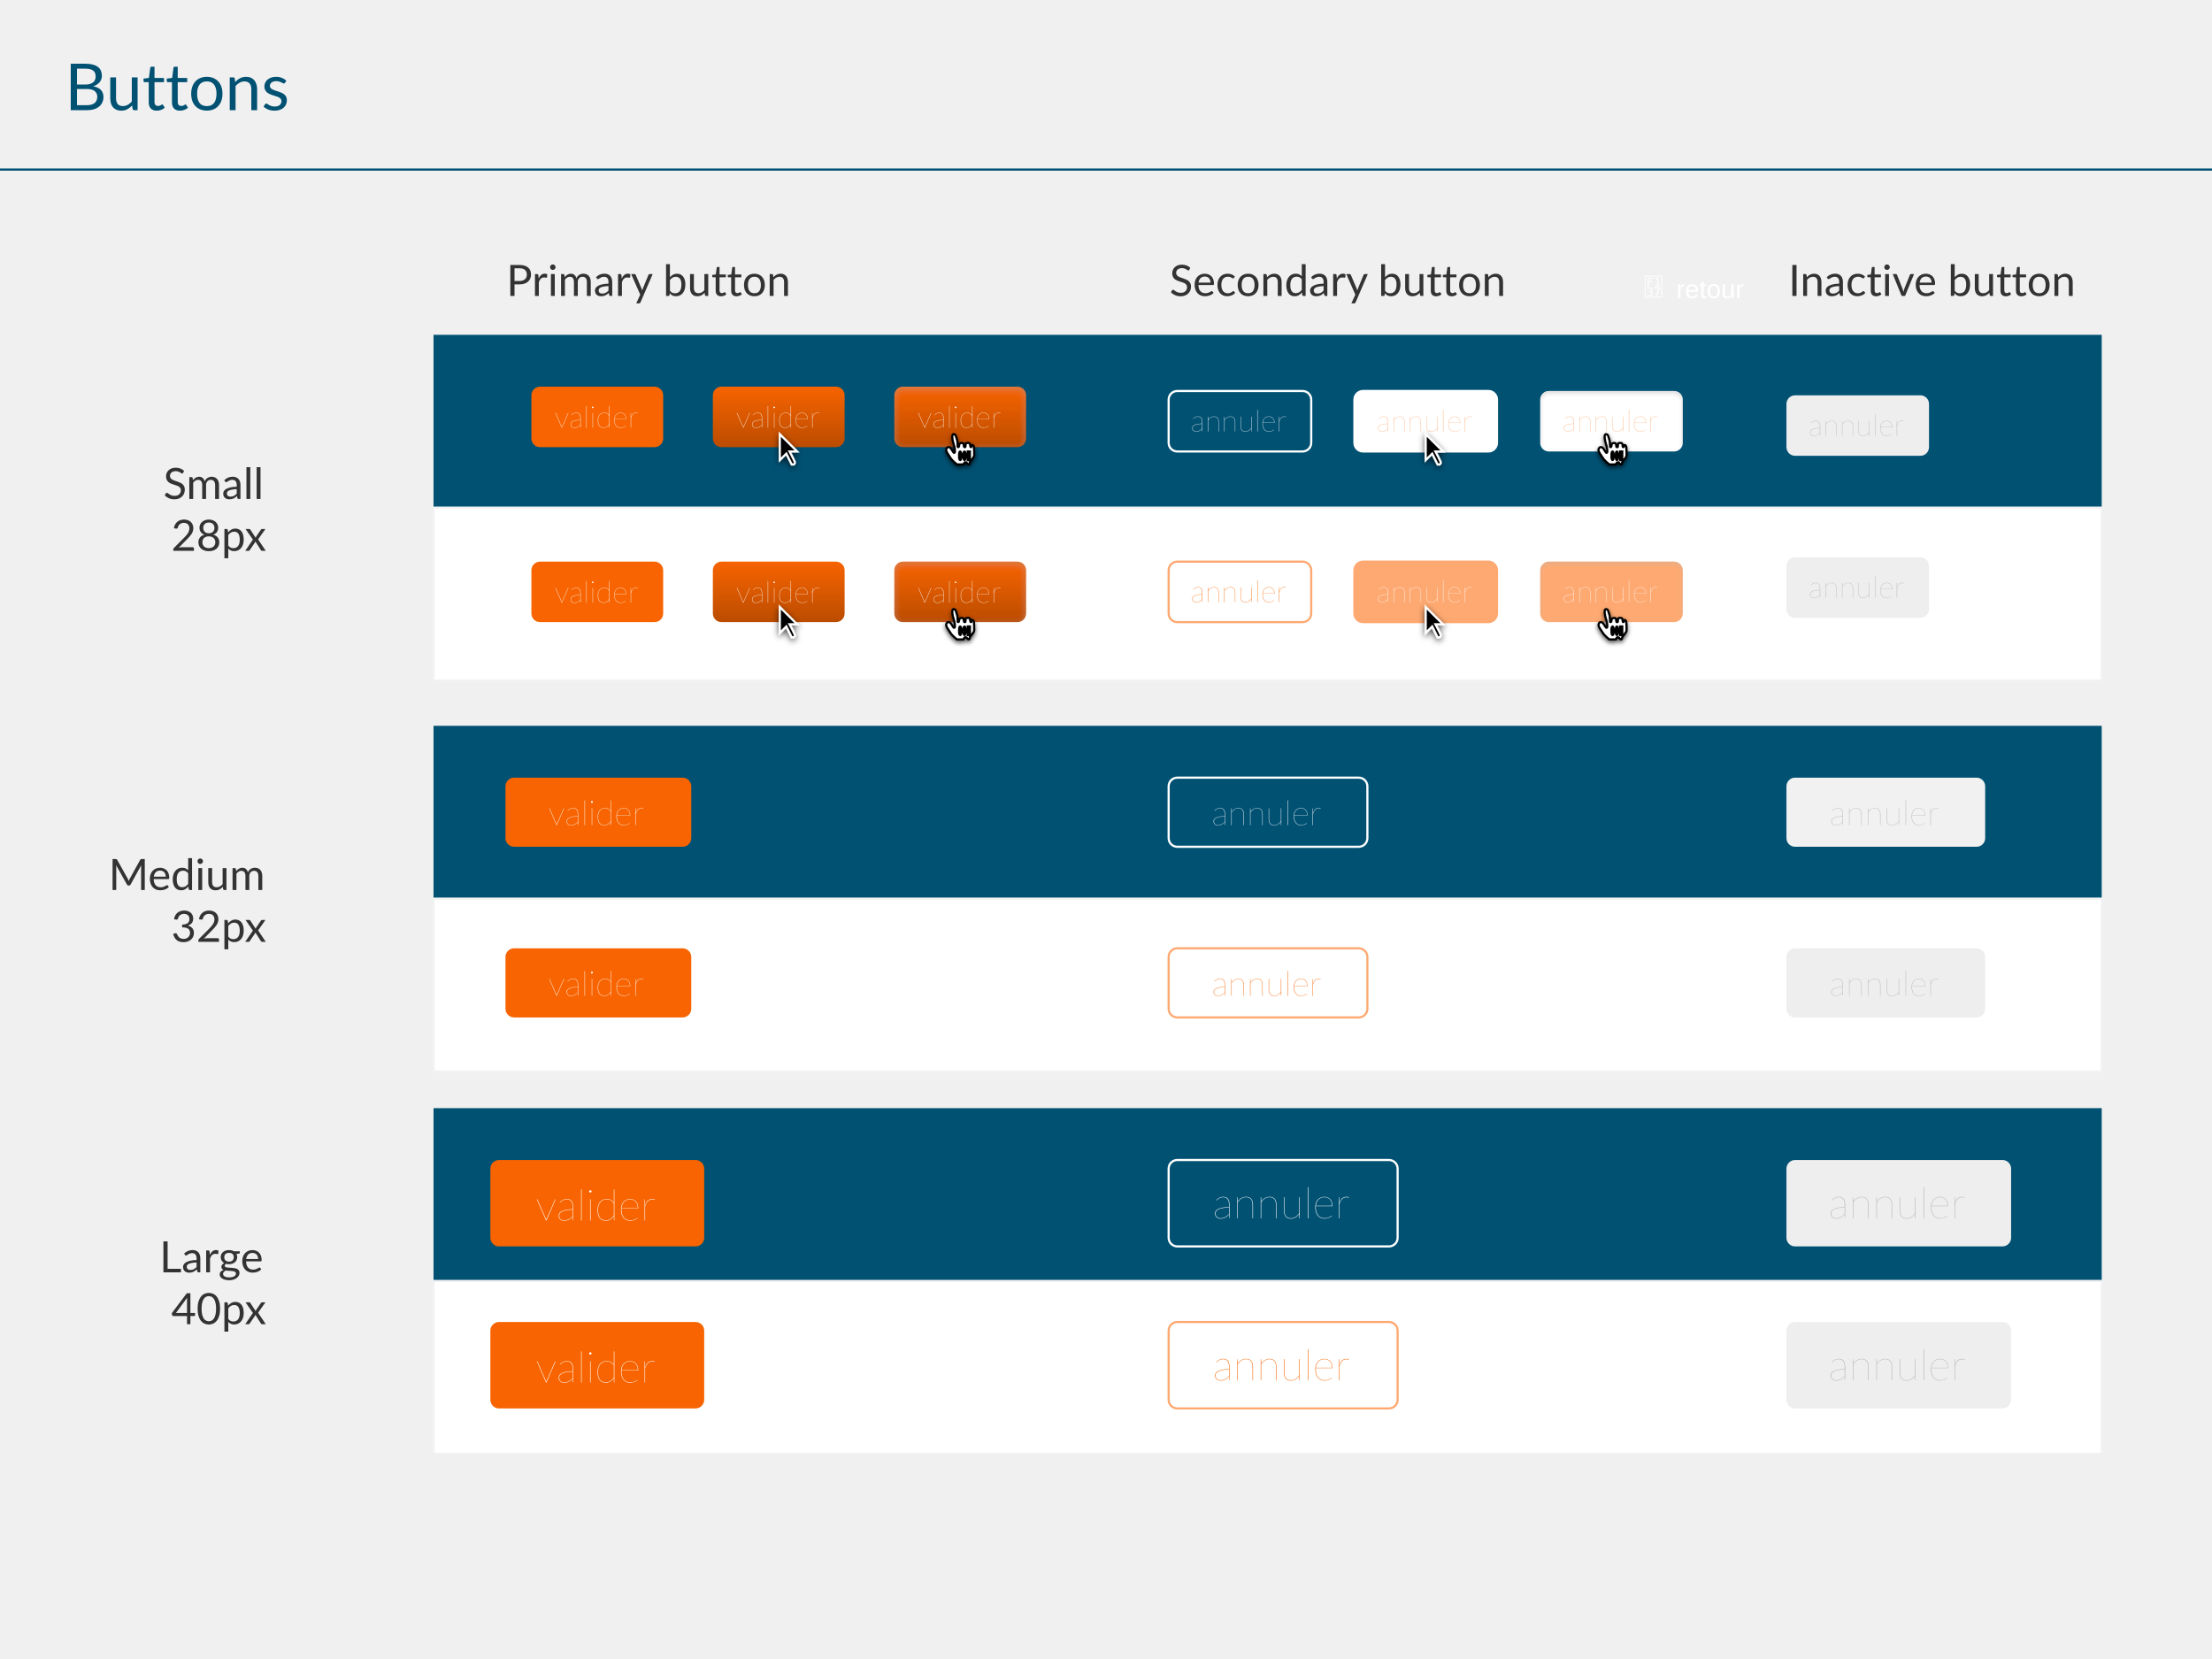
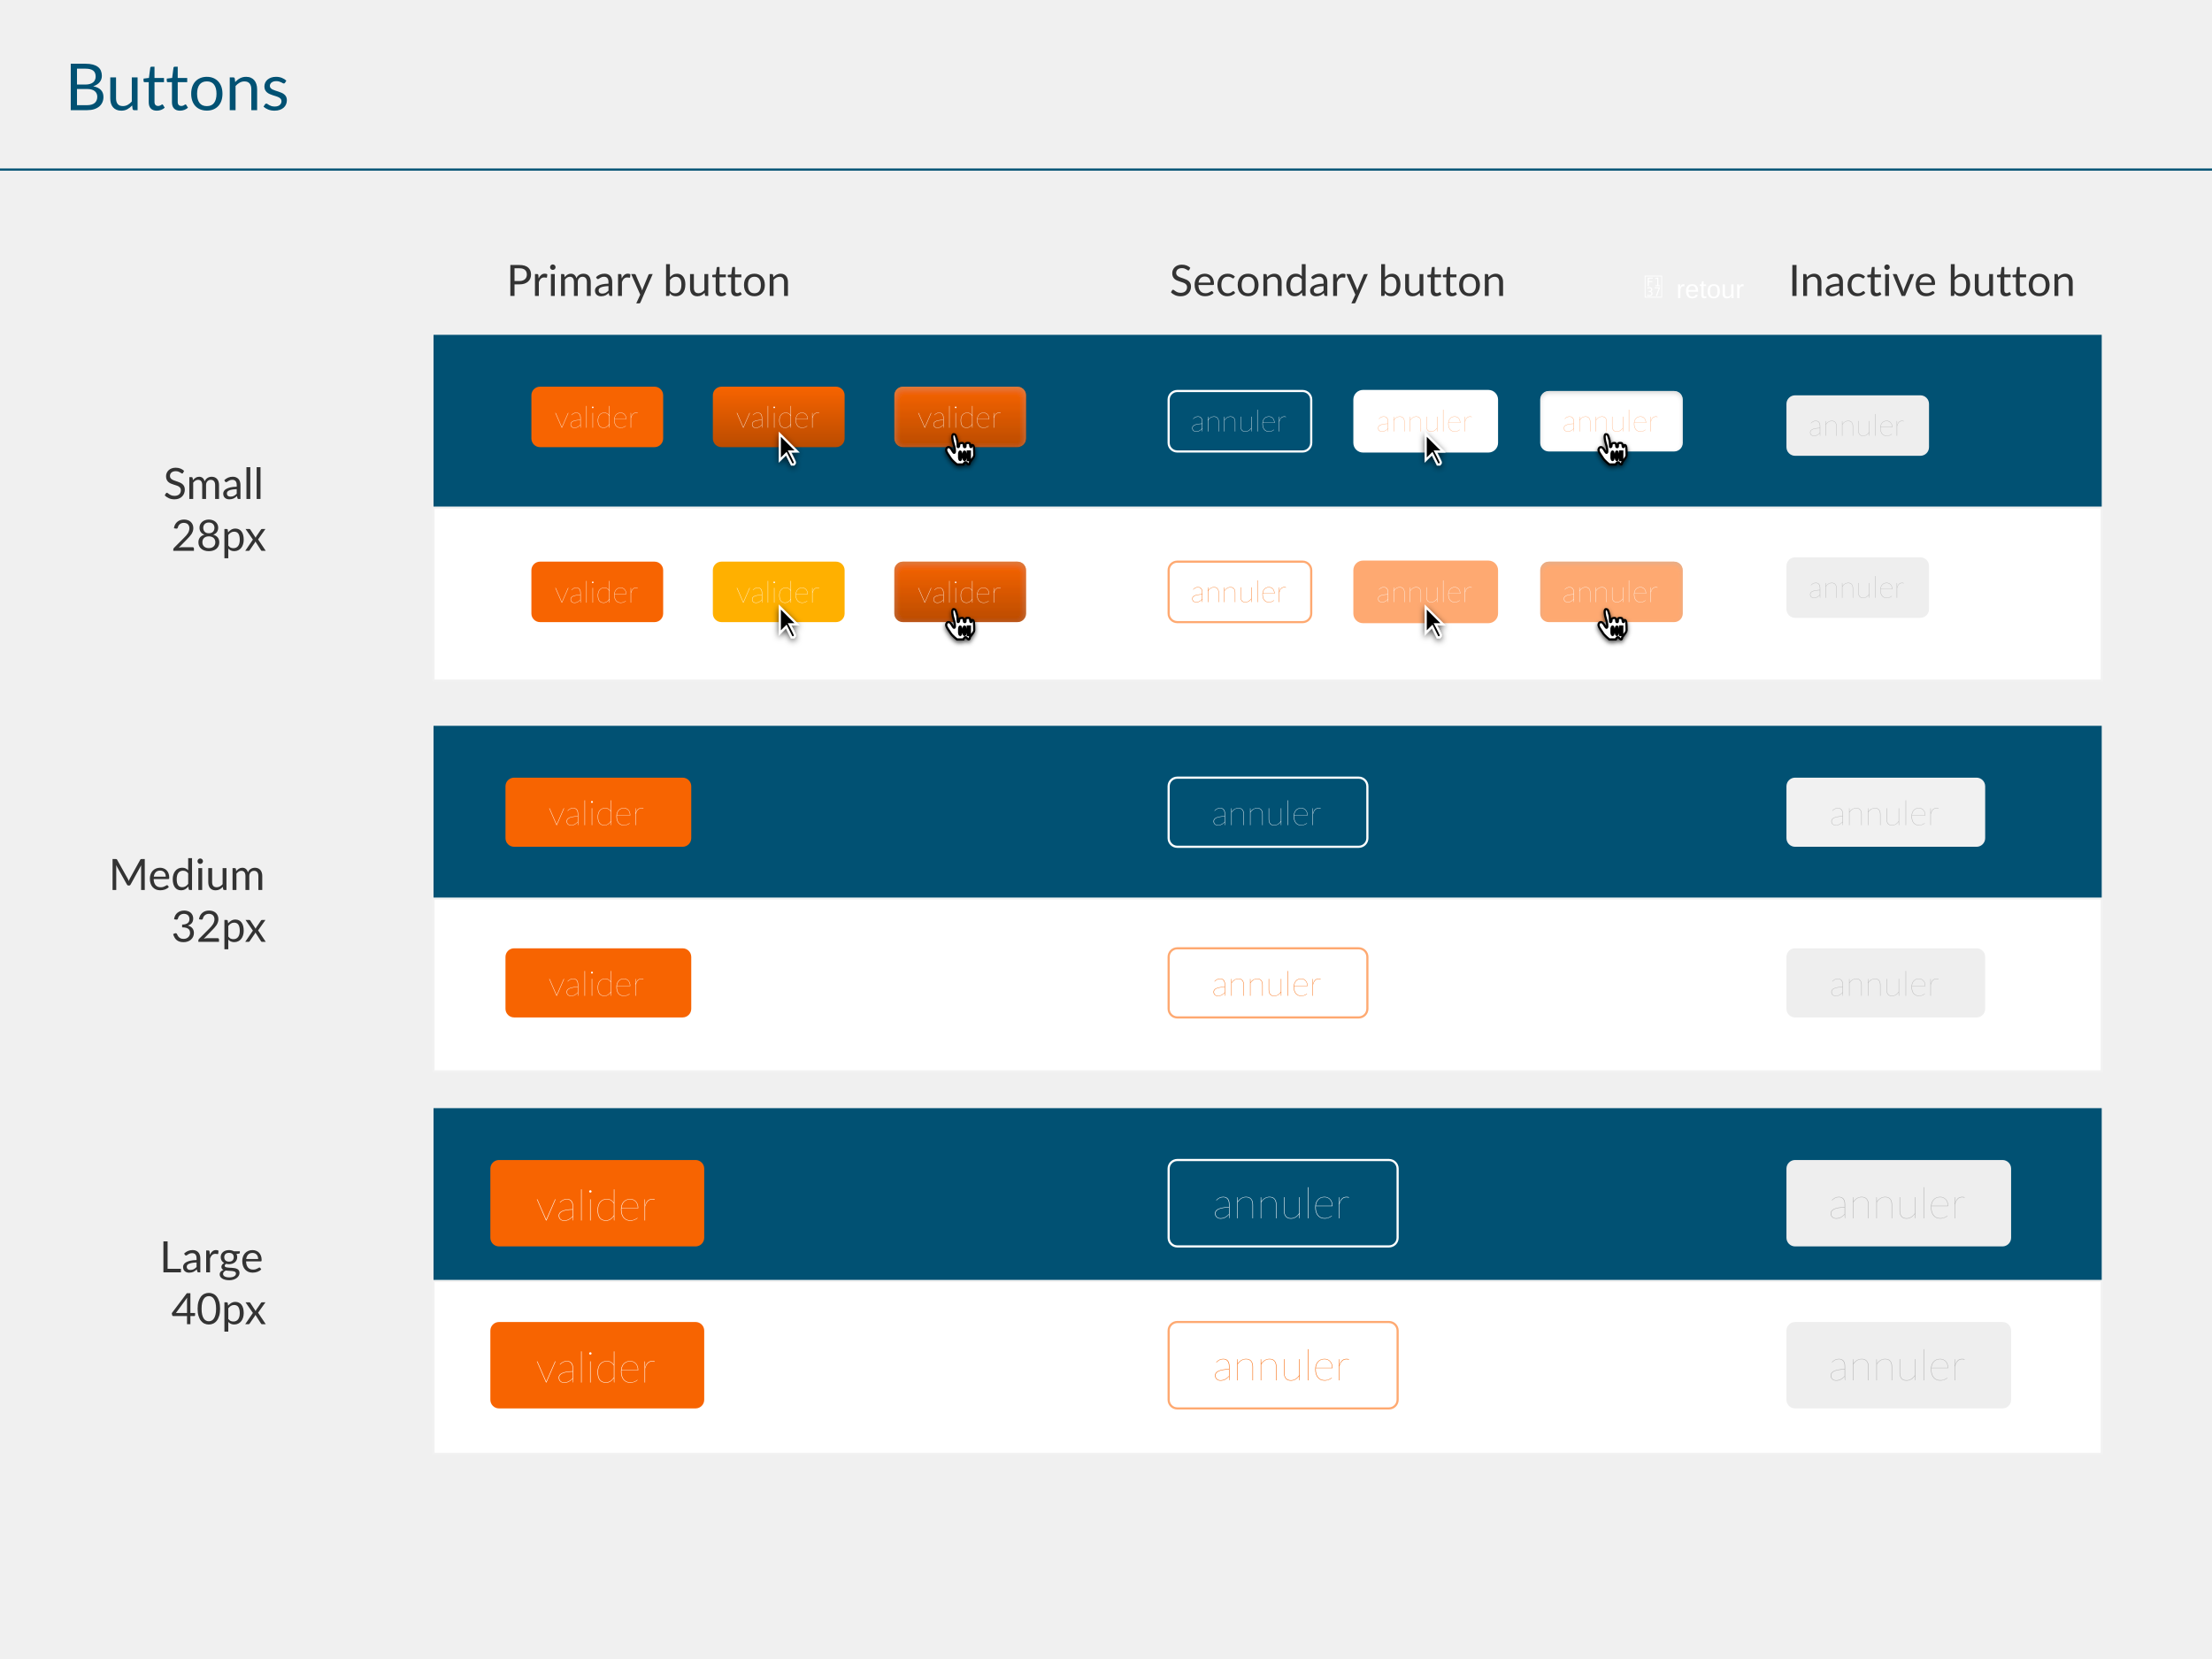
- <svg xmlns="http://www.w3.org/2000/svg" width="1024px" height="768px" viewBox="0 0 1024 768" version="1.1">
-   <description>Created with Sketch.</description>
+ <svg xmlns="http://www.w3.org/2000/svg" xmlns:xlink="http://www.w3.org/1999/xlink" width="1024px" height="768px" viewBox="0 0 1024 768" version="1.1">
  <defs>
-     <linearGradient x1="50%" y1="1.965%" x2="50%" y2="100%" id="linearGradient-1">
+     <rect id="path-1" x="0" y="0" width="61" height="28" rx="4" />
+     <linearGradient x1="50%" y1="1.965%" x2="50%" y2="100%" id="linearGradient-2">
+       <stop stop-color="#F66300" offset="0%" />
+       <stop stop-color="#BB4C00" offset="98.314%" />
+     </linearGradient>
+     <linearGradient x1="50%" y1="1.965%" x2="50%" y2="100%" id="linearGradient-3">
      <stop stop-color="#F66300" offset="0%" />
      <stop stop-color="#BB4C00" offset="100%" />
    </linearGradient>
-     <filter x="-50%" y="-50%" width="200%" height="200%" filterUnits="objectBoundingBox" id="filter-2">
-       <feOffset dx="0" dy="1" in="SourceAlpha" result="shadowOffsetInner1" />
-       <feGaussianBlur stdDeviation="1.5" in="shadowOffsetInner1" result="shadowBlurInner1" />
-       <feComposite in="shadowBlurInner1" in2="SourceAlpha" operator="arithmetic" k2="-1" k3="1" result="shadowInnerInner1" />
-       <feColorMatrix values="0 0 0 0 0.501   0 0 0 0 0.254   0 0 0 0 0.087  0 0 0 0.7 0" in="shadowInnerInner1" type="matrix" result="shadowMatrixInner1" />
-       <feMerge>
-         <feMergeNode in="SourceGraphic" />
-         <feMergeNode in="shadowMatrixInner1" />
-       </feMerge>
-     </filter>
-     <filter x="-50%" y="-50%" width="200%" height="200%" filterUnits="objectBoundingBox" id="filter-3">
-       <feOffset dx="0" dy="1" in="SourceAlpha" result="shadowOffsetOuter1" />
-       <feGaussianBlur stdDeviation="1" in="shadowOffsetOuter1" result="shadowBlurOuter1" />
-       <feColorMatrix values="0 0 0 0 0   0 0 0 0 0   0 0 0 0 0  0 0 0 0.7 0" in="shadowBlurOuter1" type="matrix" result="shadowMatrixOuter1" />
-       <feMerge>
-         <feMergeNode in="shadowMatrixOuter1" />
-         <feMergeNode in="SourceGraphic" />
-       </feMerge>
-     </filter>
    <filter x="-50%" y="-50%" width="200%" height="200%" filterUnits="objectBoundingBox" id="filter-4">
      <feOffset dx="0" dy="1" in="SourceAlpha" result="shadowOffsetInner1" />
      <feGaussianBlur stdDeviation="1.5" in="shadowOffsetInner1" result="shadowBlurInner1" />
      <feComposite in="shadowBlurInner1" in2="SourceAlpha" operator="arithmetic" k2="-1" k3="1" result="shadowInnerInner1" />
      <feColorMatrix values="0 0 0 0 0.501   0 0 0 0 0.254   0 0 0 0 0.087  0 0 0 0.7 0" in="shadowInnerInner1" type="matrix" result="shadowMatrixInner1" />
      <feMerge>
        <feMergeNode in="SourceGraphic" />
        <feMergeNode in="shadowMatrixInner1" />
      </feMerge>
    </filter>
    <filter x="-50%" y="-50%" width="200%" height="200%" filterUnits="objectBoundingBox" id="filter-5">
      <feOffset dx="0" dy="1" in="SourceAlpha" result="shadowOffsetOuter1" />
      <feGaussianBlur stdDeviation="1" in="shadowOffsetOuter1" result="shadowBlurOuter1" />
      <feColorMatrix values="0 0 0 0 0   0 0 0 0 0   0 0 0 0 0  0 0 0 0.7 0" in="shadowBlurOuter1" type="matrix" result="shadowMatrixOuter1" />
      <feMerge>
        <feMergeNode in="shadowMatrixOuter1" />
        <feMergeNode in="SourceGraphic" />
      </feMerge>
    </filter>
    <filter x="-50%" y="-50%" width="200%" height="200%" filterUnits="objectBoundingBox" id="filter-6">
      <feOffset dx="0" dy="1" in="SourceAlpha" result="shadowOffsetInner1" />
+       <feGaussianBlur stdDeviation="1.5" in="shadowOffsetInner1" result="shadowBlurInner1" />
+       <feComposite in="shadowBlurInner1" in2="SourceAlpha" operator="arithmetic" k2="-1" k3="1" result="shadowInnerInner1" />
+       <feColorMatrix values="0 0 0 0 0.501   0 0 0 0 0.254   0 0 0 0 0.087  0 0 0 0.7 0" in="shadowInnerInner1" type="matrix" result="shadowMatrixInner1" />
+       <feMerge>
+         <feMergeNode in="SourceGraphic" />
+         <feMergeNode in="shadowMatrixInner1" />
+       </feMerge>
+     </filter>
+     <filter x="-50%" y="-50%" width="200%" height="200%" filterUnits="objectBoundingBox" id="filter-7">
+       <feOffset dx="0" dy="1" in="SourceAlpha" result="shadowOffsetOuter1" />
+       <feGaussianBlur stdDeviation="1" in="shadowOffsetOuter1" result="shadowBlurOuter1" />
+       <feColorMatrix values="0 0 0 0 0   0 0 0 0 0   0 0 0 0 0  0 0 0 0.7 0" in="shadowBlurOuter1" type="matrix" result="shadowMatrixOuter1" />
+       <feMerge>
+         <feMergeNode in="shadowMatrixOuter1" />
+         <feMergeNode in="SourceGraphic" />
+       </feMerge>
+     </filter>
+     <filter x="-50%" y="-50%" width="200%" height="200%" filterUnits="objectBoundingBox" id="filter-8">
+       <feOffset dx="0" dy="1" in="SourceAlpha" result="shadowOffsetInner1" />
      <feGaussianBlur stdDeviation="1" in="shadowOffsetInner1" result="shadowBlurInner1" />
      <feComposite in="shadowBlurInner1" in2="SourceAlpha" operator="arithmetic" k2="-1" k3="1" result="shadowInnerInner1" />
      <feColorMatrix values="0 0 0 0 0.528   0 0 0 0 0.526   0 0 0 0 0.526  0 0 0 0.7 0" in="shadowInnerInner1" type="matrix" result="shadowMatrixInner1" />
      <feMerge>
        <feMergeNode in="SourceGraphic" />
        <feMergeNode in="shadowMatrixInner1" />
      </feMerge>
    </filter>
-     <filter x="-50%" y="-50%" width="200%" height="200%" filterUnits="objectBoundingBox" id="filter-7">
+     <filter x="-50%" y="-50%" width="200%" height="200%" filterUnits="objectBoundingBox" id="filter-9">
      <feOffset dx="0" dy="1" in="SourceAlpha" result="shadowOffsetInner1" />
      <feGaussianBlur stdDeviation="1" in="shadowOffsetInner1" result="shadowBlurInner1" />
      <feComposite in="shadowBlurInner1" in2="SourceAlpha" operator="arithmetic" k2="-1" k3="1" result="shadowInnerInner1" />
      <feColorMatrix values="0 0 0 0 0.644   0 0 0 0 0.437   0 0 0 0 0.301  0 0 0 0.7 0" in="shadowInnerInner1" type="matrix" result="shadowMatrixInner1" />
      <feMerge>
        <feMergeNode in="SourceGraphic" />
        <feMergeNode in="shadowMatrixInner1" />
      </feMerge>
    </filter>
-     <filter x="-50%" y="-50%" width="200%" height="200%" filterUnits="objectBoundingBox" id="filter-8">
+     <filter x="-50%" y="-50%" width="200%" height="200%" filterUnits="objectBoundingBox" id="filter-10">
      <feOffset dx="0" dy="1" in="SourceAlpha" result="shadowOffsetOuter1" />
      <feGaussianBlur stdDeviation="1" in="shadowOffsetOuter1" result="shadowBlurOuter1" />
      <feColorMatrix values="0 0 0 0 0   0 0 0 0 0   0 0 0 0 0  0 0 0 0.7 0" in="shadowBlurOuter1" type="matrix" result="shadowMatrixOuter1" />
      <feMerge>
        <feMergeNode in="shadowMatrixOuter1" />
        <feMergeNode in="SourceGraphic" />
      </feMerge>
    </filter>
-     <filter x="-50%" y="-50%" width="200%" height="200%" filterUnits="objectBoundingBox" id="filter-9">
+     <filter x="-50%" y="-50%" width="200%" height="200%" filterUnits="objectBoundingBox" id="filter-11">
      <feOffset dx="0" dy="1" in="SourceAlpha" result="shadowOffsetOuter1" />
      <feGaussianBlur stdDeviation="1" in="shadowOffsetOuter1" result="shadowBlurOuter1" />
      <feColorMatrix values="0 0 0 0 0   0 0 0 0 0   0 0 0 0 0  0 0 0 0.7 0" in="shadowBlurOuter1" type="matrix" result="shadowMatrixOuter1" />
      <feMerge>
        <feMergeNode in="shadowMatrixOuter1" />
        <feMergeNode in="SourceGraphic" />
      </feMerge>
    </filter>
-     <filter x="-50%" y="-50%" width="200%" height="200%" filterUnits="objectBoundingBox" id="filter-10">
+     <filter x="-50%" y="-50%" width="200%" height="200%" filterUnits="objectBoundingBox" id="filter-12">
      <feOffset dx="0" dy="1" in="SourceAlpha" result="shadowOffsetOuter1" />
      <feGaussianBlur stdDeviation="1.5" in="shadowOffsetOuter1" result="shadowBlurOuter1" />
      <feColorMatrix values="0 0 0 0 0   0 0 0 0 0   0 0 0 0 0  0 0 0 0.7 0" in="shadowBlurOuter1" type="matrix" result="shadowMatrixOuter1" />
      <feMerge>
        <feMergeNode in="shadowMatrixOuter1" />
        <feMergeNode in="SourceGraphic" />
      </feMerge>
    </filter>
-     <filter x="-50%" y="-50%" width="200%" height="200%" filterUnits="objectBoundingBox" id="filter-11">
+     <filter x="-50%" y="-50%" width="200%" height="200%" filterUnits="objectBoundingBox" id="filter-13">
      <feOffset dx="0" dy="1" in="SourceAlpha" result="shadowOffsetOuter1" />
      <feGaussianBlur stdDeviation="1.5" in="shadowOffsetOuter1" result="shadowBlurOuter1" />
      <feColorMatrix values="0 0 0 0 0   0 0 0 0 0   0 0 0 0 0  0 0 0 0.7 0" in="shadowBlurOuter1" type="matrix" result="shadowMatrixOuter1" />
      <feMerge>
        <feMergeNode in="shadowMatrixOuter1" />
        <feMergeNode in="SourceGraphic" />
      </feMerge>
    </filter>
-     <filter x="-50%" y="-50%" width="200%" height="200%" filterUnits="objectBoundingBox" id="filter-12">
+     <filter x="-50%" y="-50%" width="200%" height="200%" filterUnits="objectBoundingBox" id="filter-14">
      <feOffset dx="0" dy="1" in="SourceAlpha" result="shadowOffsetOuter1" />
      <feGaussianBlur stdDeviation="1.5" in="shadowOffsetOuter1" result="shadowBlurOuter1" />
      <feColorMatrix values="0 0 0 0 0   0 0 0 0 0   0 0 0 0 0  0 0 0 0.7 0" in="shadowBlurOuter1" type="matrix" result="shadowMatrixOuter1" />
      <feMerge>
        <feMergeNode in="shadowMatrixOuter1" />
        <feMergeNode in="SourceGraphic" />
      </feMerge>
    </filter>
-     <filter x="-50%" y="-50%" width="200%" height="200%" filterUnits="objectBoundingBox" id="filter-13">
+     <filter x="-50%" y="-50%" width="200%" height="200%" filterUnits="objectBoundingBox" id="filter-15">
      <feOffset dx="0" dy="1" in="SourceAlpha" result="shadowOffsetOuter1" />
      <feGaussianBlur stdDeviation="1.5" in="shadowOffsetOuter1" result="shadowBlurOuter1" />
      <feColorMatrix values="0 0 0 0 0   0 0 0 0 0   0 0 0 0 0  0 0 0 0.7 0" in="shadowBlurOuter1" type="matrix" result="shadowMatrixOuter1" />
      <feMerge>
        <feMergeNode in="shadowMatrixOuter1" />
        <feMergeNode in="SourceGraphic" />
      </feMerge>
    </filter>
  </defs>
  <g id="Composants" stroke="none" stroke-width="1" fill="none" fill-rule="evenodd">
    <g id="Components/01-Buttons">
      <rect id="Rectangle-1" fill="#015173" x="200.691" y="155" width="772.254" height="80" />
      <rect id="Rectangle-2" stroke="#F2F2F2" fill="#FFFFFF" x="200.691" y="235" width="772.254" height="80" />
      <g id="retour-+-" transform="translate(761, 127)" font-size="12" fill="#FFFFFF" font-weight="normal">
        <text id="retour" font-family="Arial">
          <tspan x="15" y="11">retour</tspan>
        </text>
        <text id="" font-family="FontAwesome">
          <tspan x="0" y="10"></tspan>
        </text>
      </g>
      <g id="Rectangle-5-+-valider" transform="translate(246, 179)">
        <rect id="Rectangle-5" fill="#F76401" x="0" y="0" width="61" height="28" rx="4" />
        <text id="valider" font-family="Lato" font-size="14" font-weight="260" fill="#FFFFFF">
          <tspan x="10.682" y="19">valider</tspan>
        </text>
      </g>
      <g id="Rectangle-5-+-valider-2" transform="translate(246, 260)">
        <rect id="Rectangle-5" fill="#F76401" x="0" y="0" width="61" height="28" rx="4" />
        <text id="valider" font-family="Lato" font-size="14" font-weight="260" fill="#FFFFFF">
          <tspan x="10.682" y="19">valider</tspan>
        </text>
      </g>
      <g id="Rectangle-5-+-valider-5" transform="translate(330, 260)">
-         <rect id="Rectangle-5" fill="url(#linearGradient-1)" x="0" y="0" width="61" height="28" rx="4" />
+         <g id="Rectangle-5">
+           <use fill="none" xlink:href="#path-1" />
+           <use fill="#FFB000" fill-rule="evenodd" xlink:href="#path-1" />
+         </g>
        <text id="valider" font-family="Lato" font-size="14" font-weight="260" fill="#FFFFFF">
          <tspan x="10.682" y="19">valider</tspan>
        </text>
      </g>
      <g id="Rectangle-6-+-annuler-2" transform="translate(541, 260)">
        <rect id="Rectangle-6" stroke="#FEA971" x="0" y="0" width="66" height="28" rx="4" />
        <text id="annuler" font-family="Lato" font-size="14" font-weight="260" fill="#F76401">
          <tspan x="10.215" y="18.75">annuler</tspan>
        </text>
      </g>
      <g id="Rectangle-5-+-valider-8" transform="translate(330, 179)">
-         <rect id="Rectangle-5" fill="url(#linearGradient-1)" x="0" y="0" width="61" height="28" rx="4" />
+         <rect id="Rectangle-5" fill="url(#linearGradient-2)" x="0" y="0" width="61" height="28" rx="4" />
        <text id="valider" font-family="Lato" font-size="14" font-weight="260" fill="#FFFFFF">
          <tspan x="10.682" y="19">valider</tspan>
        </text>
      </g>
      <g id="Rectangle-5-+-valider-9" transform="translate(414, 179)">
-         <rect id="Rectangle-5" fill="url(#linearGradient-1)" filter="url(#filter-2)" x="0" y="0" width="61" height="28" rx="4" />
+         <rect id="Rectangle-5" fill="url(#linearGradient-3)" filter="url(#filter-4)" x="0" y="0" width="61" height="28" rx="4" />
        <text id="valider" font-family="Lato" font-size="14" font-weight="260" fill="#FFFFFF">
          <tspan x="10.682" y="19">valider</tspan>
        </text>
      </g>
      <g id="Rectangle-6-+-annuler-14" transform="translate(827, 258)">
        <rect id="Rectangle-6" fill="#EEEEEE" x="0" y="0" width="66" height="28" rx="4" />
        <text id="annuler" font-family="Lato" font-size="14" font-weight="260" fill="#B2B2B2">
          <tspan x="10.215" y="18.75">annuler</tspan>
        </text>
      </g>
-       <g id="Click-2" transform="translate(438, 201)" stroke="#000000" filter="url(#filter-3)" fill="#FFFFFF">
+       <g id="Click-2" transform="translate(438, 201)" stroke="#000000" filter="url(#filter-5)" fill="#FFFFFF">
        <path d="M5,14 C5,14 2.794,12.301 2.018,11 C1.242,9.699 -0.229,8.041 0.03,7 C0.289,5.959 1.242,5.631 2.018,6.412 C2.794,7.192 3.317,8.884 3.834,8.624 C4.351,8.364 3.963,5.891 3.446,4.46 C2.929,3.028 2.389,1.74506734e-07 3.446,0 C4.503,-9.28378237e-08 4.503,1 5,2.5 C5.497,4 5.109,6 5.497,6 C5.885,6 6.033,5.651 6.033,5 C6.033,4.823 6.067,4.674 6.137,4.55 C6.325,4.218 6.767,4.069 7.485,4.069 C8.47,4.069 7.982,6 8.478,6 C8.975,6 8.975,6.041 8.975,5 C8.975,3.959 9.436,4.069 10.43,4.069 C11.424,4.069 10.943,6 11.46,6 C11.978,6 11.46,5 11.957,5 C12.454,5 12.951,5.158 12.951,7.5 C12.951,9.842 13.23,9.959 12.454,11 C11.678,12.041 10.963,13 10.963,13 C10.963,13 10.963,14 10.43,14 C9.897,14 9.622,13 8.975,13 C8.329,13 7.982,14 7.982,14 L5,14 Z M11,12 L11,8 L10,8 L10,12 L11,12 Z M8,11 C8,11.271 8.232,12 8.5,12 C8.776,12 9,11.275 9,11 L9,9 C9,8.729 8.768,8 8.5,8 C8.224,8 8,8.725 8,9 L8,11 Z M6,11 C6,11.271 6.232,12 6.5,12 C6.776,12 7,11.275 7,11 L7,9 C7,8.729 6.768,8 6.5,8 C6.224,8 6,8.725 6,9 L6,11 Z" id="Pointer" />
      </g>
      <g id="Rectangle-5-+-valider-10" transform="translate(414, 260)">
-         <rect id="Rectangle-5" fill="url(#linearGradient-1)" filter="url(#filter-4)" x="0" y="0" width="61" height="28" rx="4" />
-         <text id="valider" font-family="Lato" font-size="14" font-weight="260" fill="#FFFFFF">
-           <tspan x="10.682" y="19">valider</tspan>
-         </text>
-       </g>
-       <g id="Click-3" transform="translate(438, 282)" stroke="#000000" filter="url(#filter-5)" fill="#FFFFFF">
+         <rect id="Rectangle-5" fill="url(#linearGradient-3)" filter="url(#filter-6)" x="0" y="0" width="61" height="28" rx="4" />
+         <text id="valider" font-family="Lato" font-size="14" font-weight="260" fill="#FFFFFF">
+           <tspan x="10.682" y="19">valider</tspan>
+         </text>
+       </g>
+       <g id="Click-3" transform="translate(438, 282)" stroke="#000000" filter="url(#filter-7)" fill="#FFFFFF">
        <path d="M5,14 C5,14 2.794,12.301 2.018,11 C1.242,9.699 -0.229,8.041 0.03,7 C0.289,5.959 1.242,5.631 2.018,6.412 C2.794,7.192 3.317,8.884 3.834,8.624 C4.351,8.364 3.963,5.891 3.446,4.46 C2.929,3.028 2.389,1.74506734e-07 3.446,0 C4.503,-9.28378237e-08 4.503,1 5,2.5 C5.497,4 5.109,6 5.497,6 C5.885,6 6.033,5.651 6.033,5 C6.033,4.823 6.067,4.674 6.137,4.55 C6.325,4.218 6.767,4.069 7.485,4.069 C8.47,4.069 7.982,6 8.478,6 C8.975,6 8.975,6.041 8.975,5 C8.975,3.959 9.436,4.069 10.43,4.069 C11.424,4.069 10.943,6 11.46,6 C11.978,6 11.46,5 11.957,5 C12.454,5 12.951,5.158 12.951,7.5 C12.951,9.842 13.23,9.959 12.454,11 C11.678,12.041 10.963,13 10.963,13 C10.963,13 10.963,14 10.43,14 C9.897,14 9.622,13 8.975,13 C8.329,13 7.982,14 7.982,14 L5,14 Z M11,12 L11,8 L10,8 L10,12 L11,12 Z M8,11 C8,11.271 8.232,12 8.5,12 C8.776,12 9,11.275 9,11 L9,9 C9,8.729 8.768,8 8.5,8 C8.224,8 8,8.725 8,9 L8,11 Z M6,11 C6,11.271 6.232,12 6.5,12 C6.776,12 7,11.275 7,11 L7,9 C7,8.729 6.768,8 6.5,8 C6.224,8 6,8.725 6,9 L6,11 Z" id="Pointer" />
      </g>
      <g id="Rectangle-6-+-annuler-15" transform="translate(827, 183)">
        <rect id="Rectangle-6" fill="#EEEEEE" x="0" y="0" width="66" height="28" rx="4" />
        <text id="annuler" font-family="Lato" font-size="14" font-weight="260" fill="#B2B2B2">
          <tspan x="10.215" y="18.75">annuler</tspan>
        </text>
      </g>
      <g id="Rectangle-6-+-annuler-13" transform="translate(541, 181)">
        <rect id="Rectangle-6" stroke="#FFFFFF" x="0" y="0" width="66" height="28" rx="4" />
        <text id="annuler" font-family="Lato" font-size="14" font-weight="260" fill="#FFFFFF">
          <tspan x="10.215" y="18.75">annuler</tspan>
        </text>
      </g>
      <g id="Rectangle-6-+-annuler-17" transform="translate(627, 181)">
        <rect id="Rectangle-6" stroke="#FFFFFF" fill="#FFFFFF" x="0" y="0" width="66" height="28" rx="4" />
        <text id="annuler" font-family="Lato" font-size="14" font-weight="260" fill="#FEA971">
          <tspan x="10.215" y="18.75">annuler</tspan>
        </text>
      </g>
      <g id="Rectangle-6-+-annuler-18" transform="translate(627, 260)">
        <rect id="Rectangle-6" stroke="#FEA971" fill="#FEA971" x="0" y="0" width="66" height="28" rx="4" />
        <text id="annuler" font-family="Lato" font-size="14" font-weight="260" fill="#FFFFFF">
          <tspan x="10.215" y="18.75">annuler</tspan>
        </text>
      </g>
      <g id="Rectangle-6-+-annuler-20" transform="translate(713, 181)">
-         <rect id="Rectangle-6" fill="#FFFFFF" filter="url(#filter-6)" x="0" y="0" width="66" height="28" rx="4" />
+         <rect id="Rectangle-6" fill="#FFFFFF" filter="url(#filter-8)" x="0" y="0" width="66" height="28" rx="4" />
        <text id="annuler" font-family="Lato" font-size="14" font-weight="260" fill="#FEA971">
          <tspan x="10.215" y="18.75">annuler</tspan>
        </text>
      </g>
      <g id="Rectangle-6-+-annuler-19" transform="translate(713, 260)">
-         <rect id="Rectangle-6" fill="#FEA971" filter="url(#filter-7)" x="0" y="0" width="66" height="28" rx="4" />
+         <rect id="Rectangle-6" fill="#FEA971" filter="url(#filter-9)" x="0" y="0" width="66" height="28" rx="4" />
        <text id="annuler" font-family="Lato" font-size="14" font-weight="260" fill="#FFFFFF">
          <tspan x="10.215" y="18.75">annuler</tspan>
        </text>
      </g>
-       <g id="Click-5" transform="translate(740, 201)" stroke="#000000" filter="url(#filter-8)" fill="#FFFFFF">
+       <g id="Click-5" transform="translate(740, 201)" stroke="#000000" filter="url(#filter-10)" fill="#FFFFFF">
        <path d="M5,14 C5,14 2.794,12.301 2.018,11 C1.242,9.699 -0.229,8.041 0.03,7 C0.289,5.959 1.242,5.631 2.018,6.412 C2.794,7.192 3.317,8.884 3.834,8.624 C4.351,8.364 3.963,5.891 3.446,4.46 C2.929,3.028 2.389,1.74506734e-07 3.446,0 C4.503,-9.28378237e-08 4.503,1 5,2.5 C5.497,4 5.109,6 5.497,6 C5.885,6 6.033,5.651 6.033,5 C6.033,4.823 6.067,4.674 6.137,4.55 C6.325,4.218 6.767,4.069 7.485,4.069 C8.47,4.069 7.982,6 8.478,6 C8.975,6 8.975,6.041 8.975,5 C8.975,3.959 9.436,4.069 10.43,4.069 C11.424,4.069 10.943,6 11.46,6 C11.978,6 11.46,5 11.957,5 C12.454,5 12.951,5.158 12.951,7.5 C12.951,9.842 13.23,9.959 12.454,11 C11.678,12.041 10.963,13 10.963,13 C10.963,13 10.963,14 10.43,14 C9.897,14 9.622,13 8.975,13 C8.329,13 7.982,14 7.982,14 L5,14 Z M11,12 L11,8 L10,8 L10,12 L11,12 Z M8,11 C8,11.271 8.232,12 8.5,12 C8.776,12 9,11.275 9,11 L9,9 C9,8.729 8.768,8 8.5,8 C8.224,8 8,8.725 8,9 L8,11 Z M6,11 C6,11.271 6.232,12 6.5,12 C6.776,12 7,11.275 7,11 L7,9 C7,8.729 6.768,8 6.5,8 C6.224,8 6,8.725 6,9 L6,11 Z" id="Pointer" />
      </g>
-       <g id="Click-4" transform="translate(740, 282)" stroke="#000000" filter="url(#filter-9)" fill="#FFFFFF">
+       <g id="Click-4" transform="translate(740, 282)" stroke="#000000" filter="url(#filter-11)" fill="#FFFFFF">
        <path d="M5,14 C5,14 2.794,12.301 2.018,11 C1.242,9.699 -0.229,8.041 0.03,7 C0.289,5.959 1.242,5.631 2.018,6.412 C2.794,7.192 3.317,8.884 3.834,8.624 C4.351,8.364 3.963,5.891 3.446,4.46 C2.929,3.028 2.389,1.74506734e-07 3.446,0 C4.503,-9.28378237e-08 4.503,1 5,2.5 C5.497,4 5.109,6 5.497,6 C5.885,6 6.033,5.651 6.033,5 C6.033,4.823 6.067,4.674 6.137,4.55 C6.325,4.218 6.767,4.069 7.485,4.069 C8.47,4.069 7.982,6 8.478,6 C8.975,6 8.975,6.041 8.975,5 C8.975,3.959 9.436,4.069 10.43,4.069 C11.424,4.069 10.943,6 11.46,6 C11.978,6 11.46,5 11.957,5 C12.454,5 12.951,5.158 12.951,7.5 C12.951,9.842 13.23,9.959 12.454,11 C11.678,12.041 10.963,13 10.963,13 C10.963,13 10.963,14 10.43,14 C9.897,14 9.622,13 8.975,13 C8.329,13 7.982,14 7.982,14 L5,14 Z M11,12 L11,8 L10,8 L10,12 L11,12 Z M8,11 C8,11.271 8.232,12 8.5,12 C8.776,12 9,11.275 9,11 L9,9 C9,8.729 8.768,8 8.5,8 C8.224,8 8,8.725 8,9 L8,11 Z M6,11 C6,11.271 6.232,12 6.5,12 C6.776,12 7,11.275 7,11 L7,9 C7,8.729 6.768,8 6.5,8 C6.224,8 6,8.725 6,9 L6,11 Z" id="Pointer" />
      </g>
-       <g id="Rollover-3" transform="translate(660, 201)" stroke="#FFFFFF" filter="url(#filter-10)" fill="#000000">
+       <g id="Rollover-3" transform="translate(660, 201)" stroke="#FFFFFF" filter="url(#filter-12)" fill="#000000">
        <path d="M0,0 L0,12 L3,9 L5.5,14 L6.5,14 C6.5,14 7.146,13.35 7,13 C6.312,11.35 4.5,8 4.5,8 L8,8 L0,0 Z" id="Default" />
      </g>
-       <g id="Rollover-4" transform="translate(660, 281)" stroke="#FFFFFF" filter="url(#filter-11)" fill="#000000">
+       <g id="Rollover-4" transform="translate(660, 281)" stroke="#FFFFFF" filter="url(#filter-13)" fill="#000000">
        <path d="M0,0 L0,12 L3,9 L5.5,14 L6.5,14 C6.5,14 7.146,13.35 7,13 C6.312,11.35 4.5,8 4.5,8 L8,8 L0,0 Z" id="Default" />
      </g>
-       <g id="Rollover-6" transform="translate(361, 201)" stroke="#FFFFFF" filter="url(#filter-12)" fill="#000000">
+       <g id="Rollover-6" transform="translate(361, 201)" stroke="#FFFFFF" filter="url(#filter-14)" fill="#000000">
        <path d="M0,0 L0,12 L3,9 L5.5,14 L6.5,14 C6.5,14 7.146,13.35 7,13 C6.312,11.35 4.5,8 4.5,8 L8,8 L0,0 Z" id="Default" />
      </g>
-       <g id="Rollover-5" transform="translate(361, 281)" stroke="#FFFFFF" filter="url(#filter-13)" fill="#000000">
+       <g id="Rollover-5" transform="translate(361, 281)" stroke="#FFFFFF" filter="url(#filter-15)" fill="#000000">
        <path d="M0,0 L0,12 L3,9 L5.5,14 L6.5,14 C6.5,14 7.146,13.35 7,13 C6.312,11.35 4.5,8 4.5,8 L8,8 L0,0 Z" id="Default" />
      </g>
      <g id="Titre" transform="translate(0, 21)">
        <text id="Buttons-" font-family="Lato" font-size="30" font-weight="normal" fill="#015173">
          <tspan x="30" y="30">Buttons </tspan>
        </text>
        <path d="M0,57.5 L1023.561,57.5" id="Line" stroke="#015173" stroke-linecap="square" />
      </g>
      <text id="Primary-button" font-family="Lato" font-size="20" font-weight="normal" fill="#333333">
        <tspan x="234.42" y="137">Primary button</tspan>
      </text>
      <text id="Small" font-family="Lato" font-size="20" font-weight="normal" fill="#333333">
        <tspan x="75.6" y="231">Small</tspan>
        <tspan x="79.28" y="255">28px</tspan>
      </text>
      <text id="Secondary-button" font-family="Lato" font-size="20" font-weight="normal" fill="#333333">
        <tspan x="541.4" y="137">Secondary button</tspan>
      </text>
      <text id="Inactive-button" font-family="Lato" font-size="20" font-weight="normal" fill="#333333">
        <tspan x="827.9" y="137">Inactive button</tspan>
      </text>
      <rect id="Rectangle-4" fill="#015173" x="200.691" y="336" width="772.254" height="80" />
      <rect id="Rectangle-3" stroke="#F2F2F2" fill="#FFFFFF" x="200.691" y="416" width="772.254" height="80" />
      <g id="Rectangle-5-+-valider-4" transform="translate(234, 360)">
        <rect id="Rectangle-5" fill="#F76401" x="0" y="0" width="86" height="32" rx="4" />
        <text id="valider" font-family="Lato" font-size="16" font-weight="260" fill="#FFFFFF">
          <tspan x="19.78" y="22">valider</tspan>
        </text>
      </g>
      <g id="Rectangle-6-+-annuler-8" transform="translate(541, 360)">
        <rect id="Rectangle-6" stroke="#FFFFFF" x="0" y="0" width="92" height="32" rx="4" />
        <text id="annuler" font-family="Lato" font-size="16" font-weight="260" fill="#FFFFFF">
          <tspan x="19.96" y="22">annuler</tspan>
        </text>
      </g>
      <g id="Rectangle-5-+-valider-3" transform="translate(234, 439)">
        <rect id="Rectangle-5" fill="#F76401" x="0" y="0" width="86" height="32" rx="4" />
        <text id="valider" font-family="Lato" font-size="16" font-weight="260" fill="#FFFFFF">
          <tspan x="19.78" y="22">valider</tspan>
        </text>
      </g>
      <g id="Rectangle-6-+-annuler-7" transform="translate(541, 439)">
        <rect id="Rectangle-6" stroke="#FEA971" x="0" y="0" width="92" height="32" rx="4" />
        <text id="annuler" font-family="Lato" font-size="16" font-weight="260" fill="#F76401">
          <tspan x="19.96" y="22">annuler</tspan>
        </text>
      </g>
      <g id="Rectangle-6-+-annuler-6" transform="translate(827, 360)">
        <rect id="Rectangle-6" fill="#F1F1F1" x="0" y="0" width="92" height="32" rx="4" />
        <text id="annuler" font-family="Lato" font-size="16" font-weight="260" fill="#B2B2B2">
          <tspan x="19.96" y="22">annuler</tspan>
        </text>
      </g>
      <g id="Rectangle-6-+-annuler-5" transform="translate(827, 439)">
        <rect id="Rectangle-6" fill="#EEEEEE" x="0" y="0" width="92" height="32" rx="4" />
        <text id="annuler" font-family="Lato" font-size="16" font-weight="260" fill="#B2B2B2">
          <tspan x="19.96" y="22">annuler</tspan>
        </text>
      </g>
      <text id="Medium" font-family="Lato" font-size="20" font-weight="normal" fill="#333333">
        <tspan x="50.28" y="412">Medium</tspan>
        <tspan x="79.28" y="436">32px</tspan>
      </text>
      <rect id="Rectangle-8" fill="#015173" x="200.691" y="513" width="772.254" height="80" />
      <rect id="Rectangle-7" stroke="#F2F2F2" fill="#FFFFFF" x="200.691" y="593" width="772.254" height="80" />
      <g id="Rectangle-6-+-annuler-9" transform="translate(827, 537)">
        <path d="M3.997,0 C1.79,0 -1.77635684e-15,1.796 -1.77635684e-15,4 L-1.77635684e-15,36 C-1.77635684e-15,38.209 1.783,40 3.997,40 L100.003,40 C102.21,40 104,38.204 104,36 L104,4 C104,1.791 102.217,0 100.003,0 L3.997,0 Z" id="Rectangle-6" fill="#EEEEEE" />
        <text id="annuler" font-family="Lato" font-size="20" font-weight="260" fill="#B2B2B2">
          <tspan x="19.45" y="27">annuler</tspan>
        </text>
      </g>
      <g id="Rectangle-6-+-annuler-10" transform="translate(827, 612)">
        <path d="M3.997,0 C1.79,0 -1.77635684e-15,1.796 -1.77635684e-15,4 L-1.77635684e-15,36 C-1.77635684e-15,38.209 1.783,40 3.997,40 L100.003,40 C102.21,40 104,38.204 104,36 L104,4 C104,1.791 102.217,0 100.003,0 L3.997,0 Z" id="Rectangle-6" fill="#EEEEEE" />
        <text id="annuler" font-family="Lato" font-size="20" font-weight="260" fill="#B2B2B2">
          <tspan x="19.45" y="27">annuler</tspan>
        </text>
      </g>
      <g id="Rectangle-5-+-valider-6" transform="translate(227, 537)">
        <rect id="Rectangle-5" fill="#F76401" x="0" y="0" width="99" height="40" rx="4" />
        <text id="valider" font-family="Lato" font-size="20" font-weight="260" fill="#FFFFFF">
          <tspan x="20.975" y="28">valider</tspan>
        </text>
      </g>
      <g id="Rectangle-5-+-valider-7" transform="translate(227, 612)">
        <rect id="Rectangle-5" fill="#F76401" x="0" y="0" width="99" height="40" rx="4" />
        <text id="valider" font-family="Lato" font-size="20" font-weight="260" fill="#FFFFFF">
          <tspan x="20.975" y="28">valider</tspan>
        </text>
      </g>
      <g id="Rectangle-6-+-annuler-12" transform="translate(541, 537)">
        <rect id="Rectangle-6" stroke="#FFFFFF" x="0" y="0" width="106" height="40" rx="4" />
        <text id="annuler" font-family="Lato" font-size="20" font-weight="260" fill="#FFFFFF">
          <tspan x="20.45" y="27">annuler</tspan>
        </text>
      </g>
      <g id="Rectangle-6-+-annuler-16" transform="translate(541, 612)">
        <rect id="Rectangle-6" stroke="#FEA971" x="0" y="0" width="106" height="40" rx="4" />
        <text id="annuler" font-family="Lato" font-size="20" font-weight="260" fill="#F76401">
          <tspan x="20.45" y="27">annuler</tspan>
        </text>
      </g>
      <text id="Large" font-family="Lato" font-size="20" font-weight="normal" fill="#333333">
        <tspan x="73.82" y="589">Large</tspan>
        <tspan x="79.28" y="613">40px</tspan>
      </text>
    </g>
  </g>
</svg>
